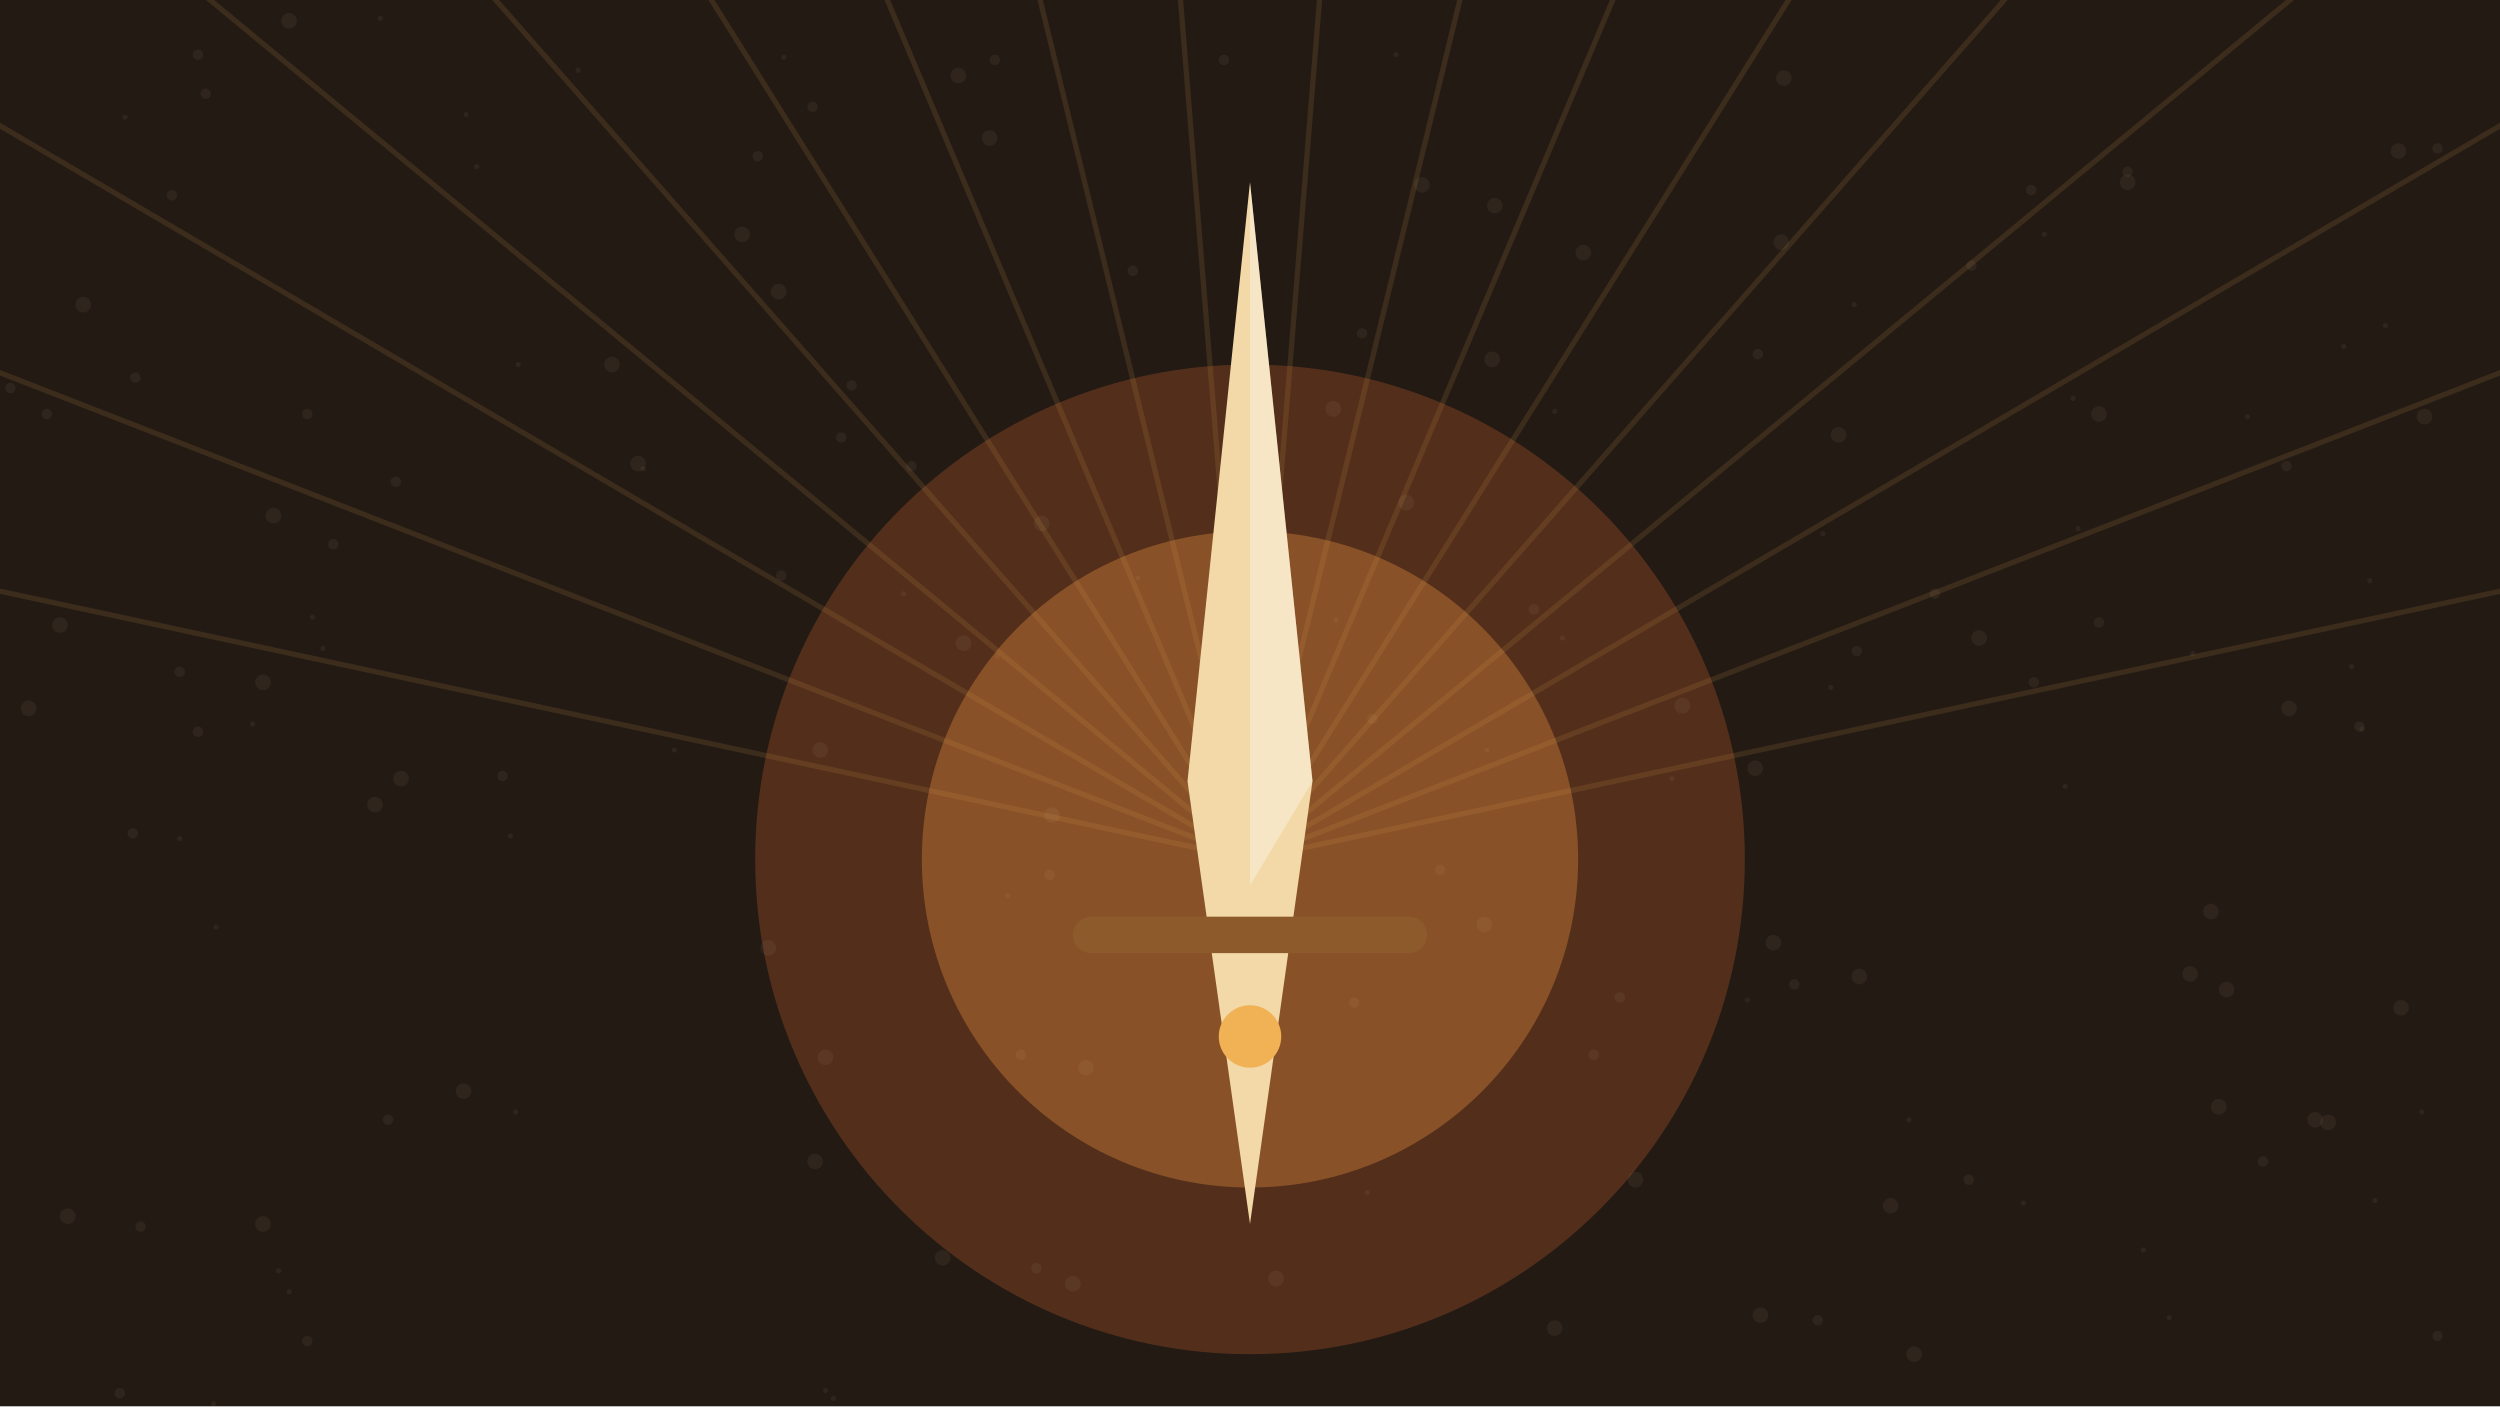
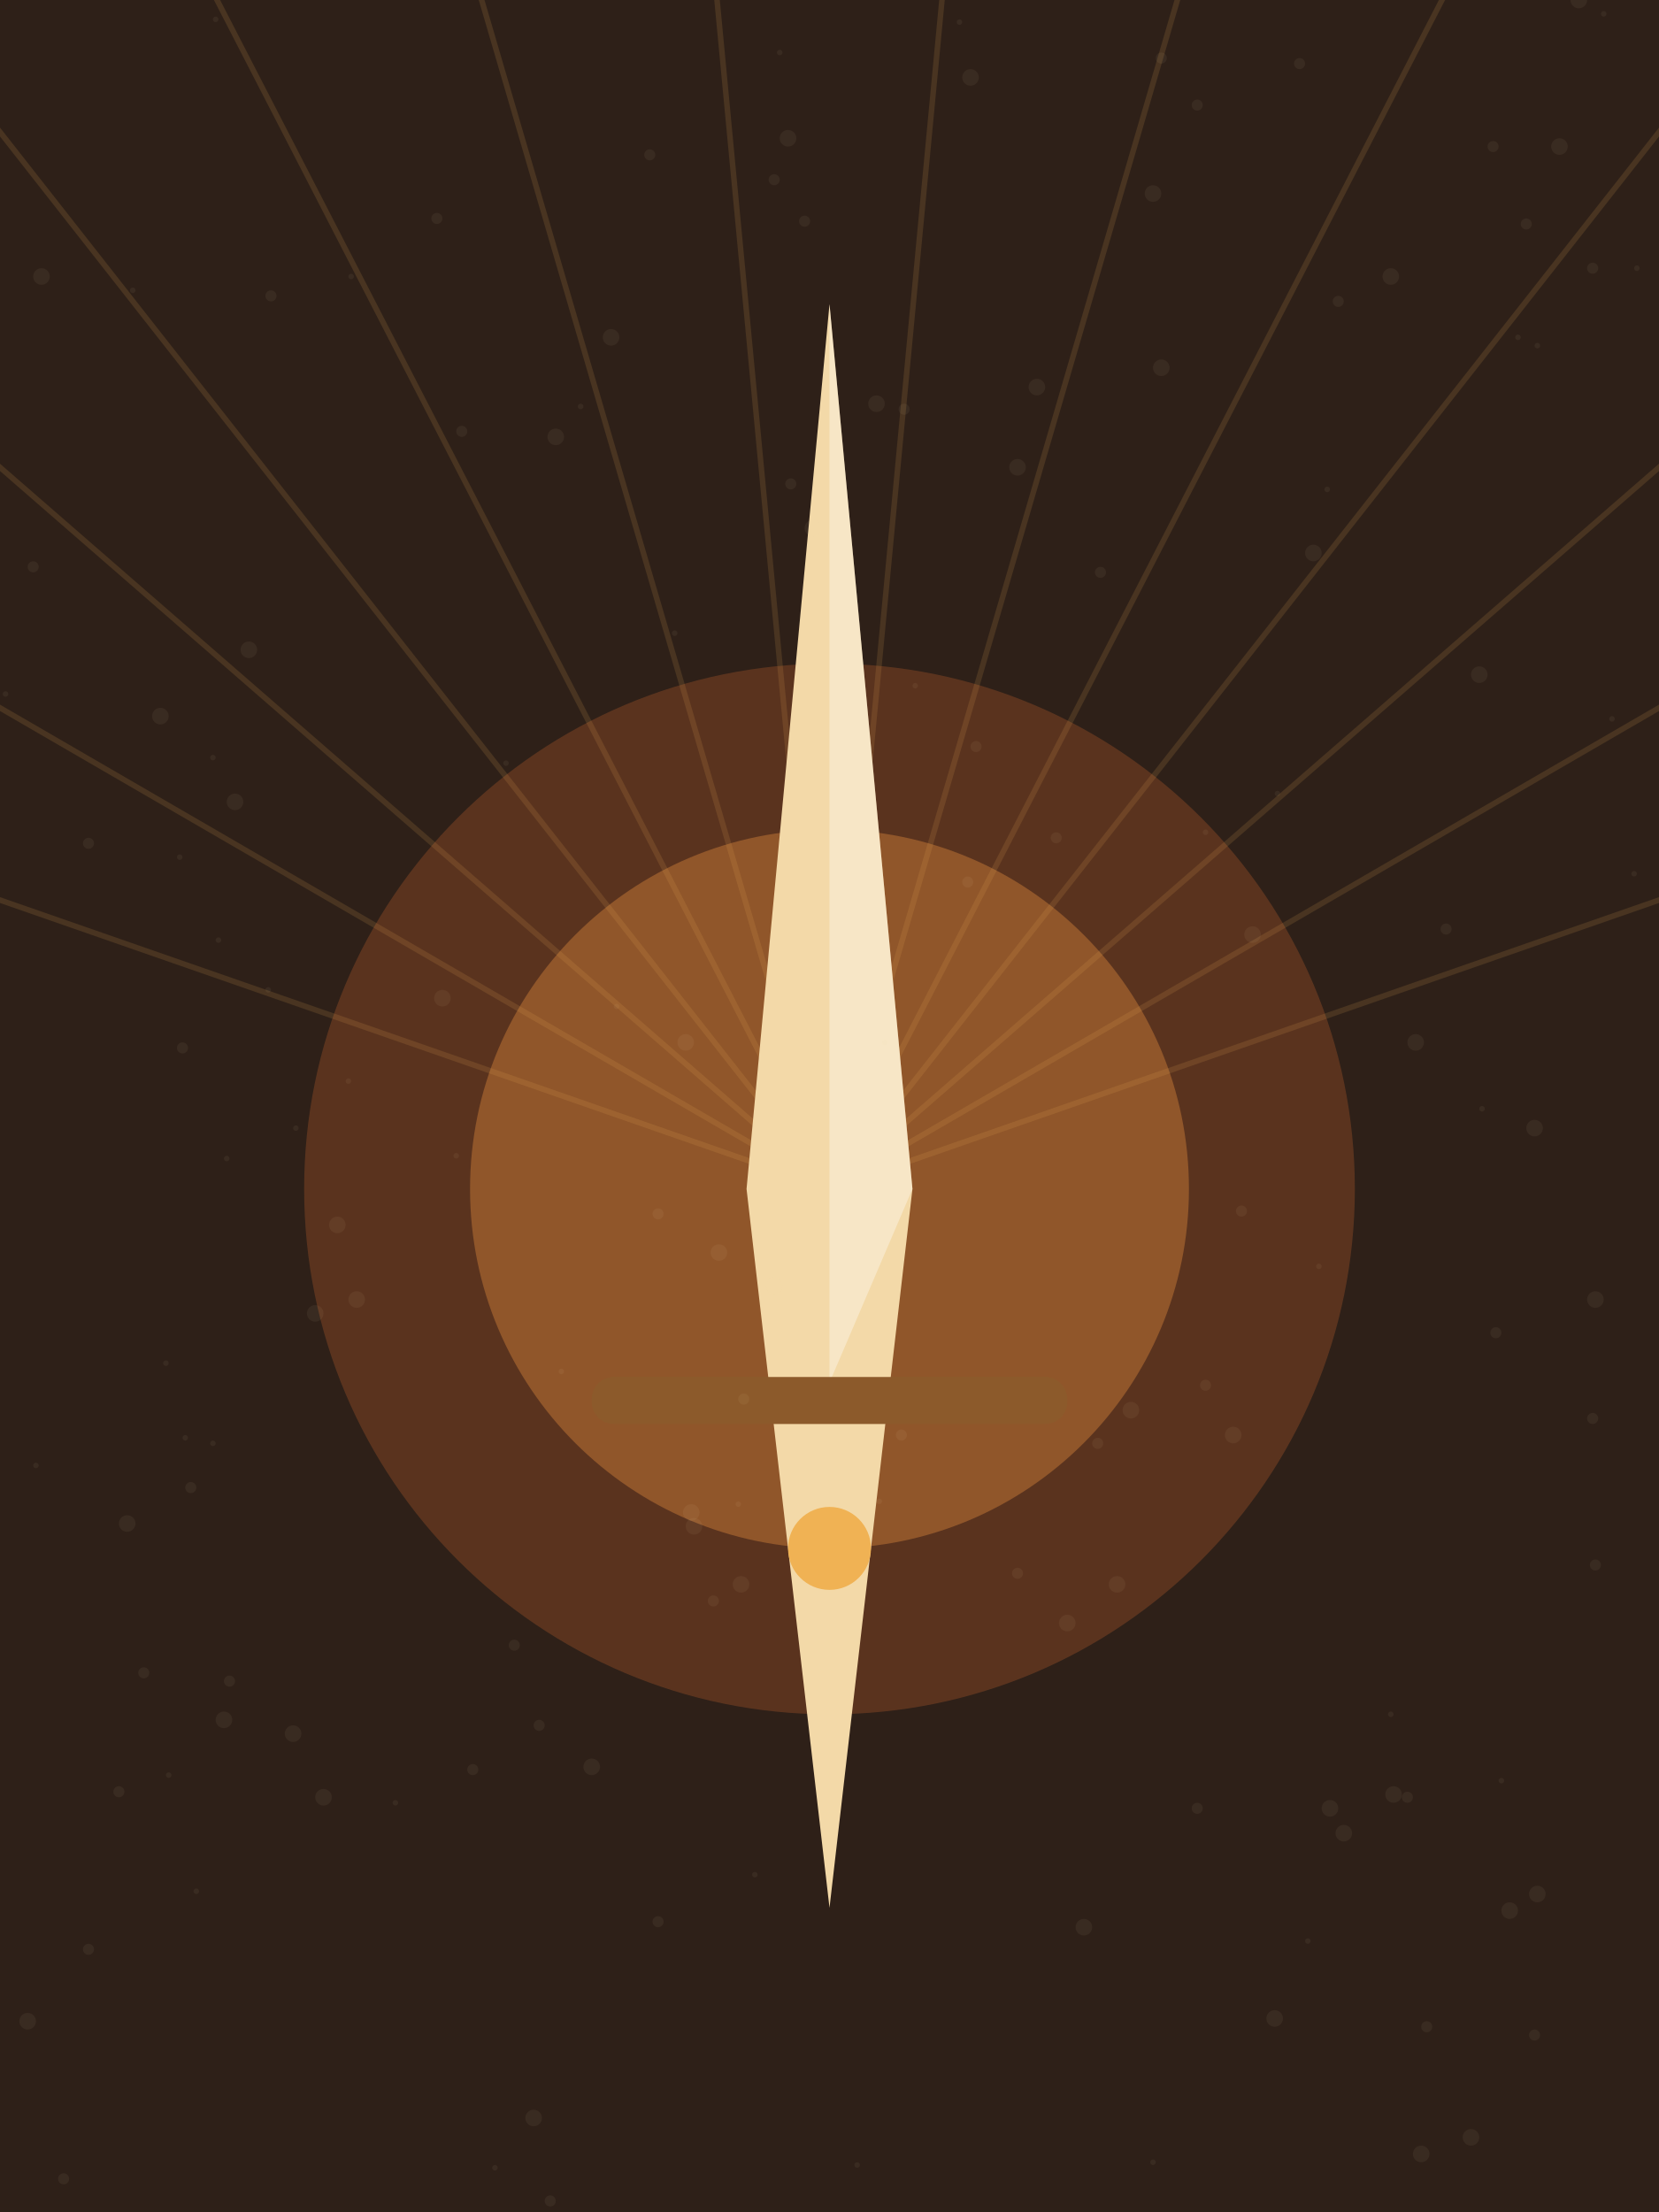
- <svg xmlns="http://www.w3.org/2000/svg" viewBox="0 0 960 540" width="960" height="540">
-   <rect width="960" height="540" fill="#241A14" />
-   <circle cx="480" cy="330" r="190" fill="#C4622D" opacity="0.30" />
-   <circle cx="480" cy="330" r="126" fill="#E08A3C" opacity="0.38" />
-   <line x1="480" y1="330" x2="-126" y2="200" stroke="#F0B254" stroke-width="2" opacity="0.12" />
-   <line x1="480" y1="330" x2="-98" y2="105" stroke="#F0B254" stroke-width="2" opacity="0.12" />
-   <line x1="480" y1="330" x2="-55" y2="16" stroke="#F0B254" stroke-width="2" opacity="0.12" />
-   <line x1="480" y1="330" x2="2" y2="-65" stroke="#F0B254" stroke-width="2" opacity="0.12" />
-   <line x1="480" y1="330" x2="71" y2="-136" stroke="#F0B254" stroke-width="2" opacity="0.12" />
-   <line x1="480" y1="330" x2="151" y2="-195" stroke="#F0B254" stroke-width="2" opacity="0.12" />
-   <line x1="480" y1="330" x2="239" y2="-241" stroke="#F0B254" stroke-width="2" opacity="0.12" />
-   <line x1="480" y1="330" x2="333" y2="-272" stroke="#F0B254" stroke-width="2" opacity="0.12" />
-   <line x1="480" y1="330" x2="430" y2="-288" stroke="#F0B254" stroke-width="2" opacity="0.12" />
-   <line x1="480" y1="330" x2="530" y2="-288" stroke="#F0B254" stroke-width="2" opacity="0.12" />
-   <line x1="480" y1="330" x2="627" y2="-272" stroke="#F0B254" stroke-width="2" opacity="0.12" />
-   <line x1="480" y1="330" x2="721" y2="-241" stroke="#F0B254" stroke-width="2" opacity="0.12" />
-   <line x1="480" y1="330" x2="809" y2="-195" stroke="#F0B254" stroke-width="2" opacity="0.12" />
-   <line x1="480" y1="330" x2="889" y2="-136" stroke="#F0B254" stroke-width="2" opacity="0.12" />
-   <line x1="480" y1="330" x2="958" y2="-65" stroke="#F0B254" stroke-width="2" opacity="0.12" />
-   <line x1="480" y1="330" x2="1015" y2="16" stroke="#F0B254" stroke-width="2" opacity="0.12" />
-   <line x1="480" y1="330" x2="1058" y2="105" stroke="#F0B254" stroke-width="2" opacity="0.12" />
-   <line x1="480" y1="330" x2="1086" y2="200" stroke="#F0B254" stroke-width="2" opacity="0.12" />
-   <path d="M480 70 L504 300 L480 470 L456 300 Z" fill="#F3D9A8" />
-   <path d="M480 70 L504 300 L480 340 Z" fill="#FFFFFF" opacity="0.33" />
-   <rect x="412" y="352" width="136" height="14" rx="7" fill="#8C5A2B" />
-   <circle cx="480" cy="398" r="12" fill="#F0B254" />
-   <circle cx="756" cy="453" r="2" fill="#F3D9A8" opacity="0.055" />
-   <circle cx="291" cy="60" r="2" fill="#F3D9A8" opacity="0.055" />
-   <circle cx="222" cy="27" r="1" fill="#F3D9A8" opacity="0.055" />
-   <circle cx="597" cy="510" r="3" fill="#F3D9A8" opacity="0.055" />
-   <circle cx="760" cy="245" r="3" fill="#F3D9A8" opacity="0.055" />
-   <circle cx="247" cy="180" r="1" fill="#F3D9A8" opacity="0.055" />
-   <circle cx="706" cy="167" r="3" fill="#F3D9A8" opacity="0.055" />
-   <circle cx="841" cy="374" r="3" fill="#F3D9A8" opacity="0.055" />
-   <circle cx="380" cy="53" r="3" fill="#F3D9A8" opacity="0.055" />
-   <circle cx="907" cy="280" r="1" fill="#F3D9A8" opacity="0.055" />
-   <circle cx="806" cy="239" r="2" fill="#F3D9A8" opacity="0.055" />
-   <circle cx="573" cy="138" r="3" fill="#F3D9A8" opacity="0.055" />
-   <circle cx="128" cy="209" r="2" fill="#F3D9A8" opacity="0.055" />
-   <circle cx="671" cy="384" r="1" fill="#F3D9A8" opacity="0.055" />
-   <circle cx="714" cy="375" r="3" fill="#F3D9A8" opacity="0.055" />
-   <circle cx="689" cy="378" r="2" fill="#F3D9A8" opacity="0.055" />
-   <circle cx="196" cy="321" r="1" fill="#F3D9A8" opacity="0.055" />
-   <circle cx="435" cy="104" r="2" fill="#F3D9A8" opacity="0.055" />
-   <circle cx="46" cy="535" r="2" fill="#F3D9A8" opacity="0.055" />
-   <circle cx="101" cy="262" r="3" fill="#F3D9A8" opacity="0.055" />
-   <circle cx="392" cy="405" r="2" fill="#F3D9A8" opacity="0.055" />
-   <circle cx="327" cy="148" r="2" fill="#F3D9A8" opacity="0.055" />
-   <circle cx="18" cy="159" r="2" fill="#F3D9A8" opacity="0.055" />
-   <circle cx="921" cy="58" r="3" fill="#F3D9A8" opacity="0.055" />
-   <circle cx="76" cy="21" r="2" fill="#F3D9A8" opacity="0.055" />
-   <circle cx="347" cy="228" r="1" fill="#F3D9A8" opacity="0.055" />
-   <circle cx="118" cy="159" r="2" fill="#F3D9A8" opacity="0.055" />
-   <circle cx="525" cy="458" r="1" fill="#F3D9A8" opacity="0.055" />
-   <circle cx="144" cy="309" r="3" fill="#F3D9A8" opacity="0.055" />
-   <circle cx="111" cy="496" r="1" fill="#F3D9A8" opacity="0.055" />
-   <circle cx="154" cy="299" r="3" fill="#F3D9A8" opacity="0.055" />
-   <circle cx="513" cy="238" r="1" fill="#F3D9A8" opacity="0.055" />
-   <circle cx="404" cy="313" r="3" fill="#F3D9A8" opacity="0.055" />
-   <circle cx="387" cy="344" r="1" fill="#F3D9A8" opacity="0.055" />
-   <circle cx="574" cy="79" r="3" fill="#F3D9A8" opacity="0.055" />
-   <circle cx="437" cy="222" r="1" fill="#F3D9A8" opacity="0.055" />
-   <circle cx="152" cy="185" r="2" fill="#F3D9A8" opacity="0.055" />
-   <circle cx="855" cy="380" r="3" fill="#F3D9A8" opacity="0.055" />
-   <circle cx="930" cy="427" r="1" fill="#F3D9A8" opacity="0.055" />
-   <circle cx="553" cy="334" r="2" fill="#F3D9A8" opacity="0.055" />
-   <circle cx="540" cy="193" r="3" fill="#F3D9A8" opacity="0.055" />
-   <circle cx="107" cy="488" r="1" fill="#F3D9A8" opacity="0.055" />
-   <circle cx="646" cy="271" r="3" fill="#F3D9A8" opacity="0.055" />
-   <circle cx="285" cy="90" r="3" fill="#F3D9A8" opacity="0.055" />
-   <circle cx="32" cy="117" r="3" fill="#F3D9A8" opacity="0.055" />
-   <circle cx="383" cy="252" r="1" fill="#F3D9A8" opacity="0.055" />
-   <circle cx="362" cy="483" r="3" fill="#F3D9A8" opacity="0.055" />
-   <circle cx="849" cy="350" r="3" fill="#F3D9A8" opacity="0.055" />
-   <circle cx="676" cy="505" r="3" fill="#F3D9A8" opacity="0.055" />
-   <circle cx="83" cy="356" r="1" fill="#F3D9A8" opacity="0.055" />
-   <circle cx="398" cy="487" r="2" fill="#F3D9A8" opacity="0.055" />
-   <circle cx="69" cy="258" r="2" fill="#F3D9A8" opacity="0.055" />
-   <circle cx="936" cy="57" r="2" fill="#F3D9A8" opacity="0.055" />
-   <circle cx="295" cy="364" r="3" fill="#F3D9A8" opacity="0.055" />
-   <circle cx="370" cy="247" r="3" fill="#F3D9A8" opacity="0.055" />
-   <circle cx="313" cy="446" r="3" fill="#F3D9A8" opacity="0.055" />
-   <circle cx="684" cy="93" r="3" fill="#F3D9A8" opacity="0.055" />
-   <circle cx="315" cy="288" r="3" fill="#F3D9A8" opacity="0.055" />
-   <circle cx="470" cy="23" r="2" fill="#F3D9A8" opacity="0.055" />
-   <circle cx="685" cy="30" r="3" fill="#F3D9A8" opacity="0.055" />
-   <circle cx="368" cy="29" r="3" fill="#F3D9A8" opacity="0.055" />
-   <circle cx="79" cy="36" r="2" fill="#F3D9A8" opacity="0.055" />
-   <circle cx="698" cy="507" r="2" fill="#F3D9A8" opacity="0.055" />
-   <circle cx="417" cy="410" r="3" fill="#F3D9A8" opacity="0.055" />
-   <circle cx="628" cy="453" r="3" fill="#F3D9A8" opacity="0.055" />
-   <circle cx="675" cy="136" r="2" fill="#F3D9A8" opacity="0.055" />
-   <circle cx="798" cy="203" r="1" fill="#F3D9A8" opacity="0.055" />
-   <circle cx="597" cy="158" r="1" fill="#F3D9A8" opacity="0.055" />
-   <circle cx="312" cy="41" r="2" fill="#F3D9A8" opacity="0.055" />
-   <circle cx="183" cy="64" r="1" fill="#F3D9A8" opacity="0.055" />
-   <circle cx="642" cy="299" r="1" fill="#F3D9A8" opacity="0.055" />
-   <circle cx="713" cy="250" r="2" fill="#F3D9A8" opacity="0.055" />
-   <circle cx="700" cy="205" r="1" fill="#F3D9A8" opacity="0.055" />
-   <circle cx="11" cy="272" r="3" fill="#F3D9A8" opacity="0.055" />
-   <circle cx="806" cy="159" r="3" fill="#F3D9A8" opacity="0.055" />
-   <circle cx="317" cy="534" r="1" fill="#F3D9A8" opacity="0.055" />
-   <circle cx="512" cy="157" r="3" fill="#F3D9A8" opacity="0.055" />
-   <circle cx="863" cy="160" r="1" fill="#F3D9A8" opacity="0.055" />
-   <circle cx="842" cy="251" r="1" fill="#F3D9A8" opacity="0.055" />
-   <circle cx="817" cy="66" r="2" fill="#F3D9A8" opacity="0.055" />
-   <circle cx="4" cy="149" r="2" fill="#F3D9A8" opacity="0.055" />
-   <circle cx="51" cy="320" r="2" fill="#F3D9A8" opacity="0.055" />
-   <circle cx="878" cy="179" r="2" fill="#F3D9A8" opacity="0.055" />
-   <circle cx="101" cy="470" r="3" fill="#F3D9A8" opacity="0.055" />
-   <circle cx="712" cy="117" r="1" fill="#F3D9A8" opacity="0.055" />
-   <circle cx="199" cy="140" r="1" fill="#F3D9A8" opacity="0.055" />
-   <circle cx="82" cy="539" r="1" fill="#F3D9A8" opacity="0.055" />
-   <circle cx="473" cy="282" r="1" fill="#F3D9A8" opacity="0.055" />
-   <circle cx="780" cy="73" r="2" fill="#F3D9A8" opacity="0.055" />
-   <circle cx="475" cy="256" r="2" fill="#F3D9A8" opacity="0.055" />
-   <circle cx="118" cy="515" r="2" fill="#F3D9A8" opacity="0.055" />
-   <circle cx="781" cy="262" r="2" fill="#F3D9A8" opacity="0.055" />
-   <circle cx="400" cy="201" r="3" fill="#F3D9A8" opacity="0.055" />
-   <circle cx="111" cy="8" r="3" fill="#F3D9A8" opacity="0.055" />
-   <circle cx="26" cy="467" r="3" fill="#F3D9A8" opacity="0.055" />
-   <circle cx="193" cy="298" r="2" fill="#F3D9A8" opacity="0.055" />
-   <circle cx="916" cy="125" r="1" fill="#F3D9A8" opacity="0.055" />
-   <circle cx="323" cy="168" r="2" fill="#F3D9A8" opacity="0.055" />
-   <circle cx="894" cy="431" r="3" fill="#F3D9A8" opacity="0.055" />
-   <circle cx="757" cy="102" r="2" fill="#F3D9A8" opacity="0.055" />
-   <circle cx="536" cy="21" r="1" fill="#F3D9A8" opacity="0.055" />
-   <circle cx="23" cy="240" r="3" fill="#F3D9A8" opacity="0.055" />
-   <circle cx="546" cy="71" r="3" fill="#F3D9A8" opacity="0.055" />
-   <circle cx="681" cy="362" r="3" fill="#F3D9A8" opacity="0.055" />
-   <circle cx="412" cy="493" r="3" fill="#F3D9A8" opacity="0.055" />
-   <circle cx="235" cy="140" r="3" fill="#F3D9A8" opacity="0.055" />
-   <circle cx="198" cy="427" r="1" fill="#F3D9A8" opacity="0.055" />
-   <circle cx="733" cy="430" r="1" fill="#F3D9A8" opacity="0.055" />
-   <circle cx="608" cy="97" r="3" fill="#F3D9A8" opacity="0.055" />
-   <circle cx="703" cy="264" r="1" fill="#F3D9A8" opacity="0.055" />
-   <circle cx="490" cy="491" r="3" fill="#F3D9A8" opacity="0.055" />
-   <circle cx="785" cy="90" r="1" fill="#F3D9A8" opacity="0.055" />
-   <circle cx="612" cy="405" r="2" fill="#F3D9A8" opacity="0.055" />
-   <circle cx="403" cy="336" r="2" fill="#F3D9A8" opacity="0.055" />
-   <circle cx="910" cy="223" r="1" fill="#F3D9A8" opacity="0.055" />
-   <circle cx="69" cy="322" r="1" fill="#F3D9A8" opacity="0.055" />
-   <circle cx="936" cy="513" r="2" fill="#F3D9A8" opacity="0.055" />
-   <circle cx="743" cy="228" r="2" fill="#F3D9A8" opacity="0.055" />
-   <circle cx="178" cy="419" r="3" fill="#F3D9A8" opacity="0.055" />
-   <circle cx="889" cy="430" r="3" fill="#F3D9A8" opacity="0.055" />
-   <circle cx="300" cy="221" r="2" fill="#F3D9A8" opacity="0.055" />
-   <circle cx="571" cy="288" r="1" fill="#F3D9A8" opacity="0.055" />
-   <circle cx="726" cy="463" r="3" fill="#F3D9A8" opacity="0.055" />
-   <circle cx="301" cy="22" r="1" fill="#F3D9A8" opacity="0.055" />
-   <circle cx="48" cy="45" r="1" fill="#F3D9A8" opacity="0.055" />
-   <circle cx="527" cy="276" r="2" fill="#F3D9A8" opacity="0.055" />
-   <circle cx="570" cy="355" r="3" fill="#F3D9A8" opacity="0.055" />
-   <circle cx="97" cy="278" r="1" fill="#F3D9A8" opacity="0.055" />
-   <circle cx="52" cy="145" r="2" fill="#F3D9A8" opacity="0.055" />
-   <circle cx="931" cy="160" r="3" fill="#F3D9A8" opacity="0.055" />
-   <circle cx="350" cy="179" r="2" fill="#F3D9A8" opacity="0.055" />
-   <circle cx="149" cy="430" r="2" fill="#F3D9A8" opacity="0.055" />
-   <circle cx="120" cy="237" r="1" fill="#F3D9A8" opacity="0.055" />
-   <circle cx="823" cy="480" r="1" fill="#F3D9A8" opacity="0.055" />
-   <circle cx="66" cy="75" r="2" fill="#F3D9A8" opacity="0.055" />
-   <circle cx="777" cy="462" r="1" fill="#F3D9A8" opacity="0.055" />
-   <circle cx="124" cy="249" r="1" fill="#F3D9A8" opacity="0.055" />
-   <circle cx="523" cy="128" r="2" fill="#F3D9A8" opacity="0.055" />
-   <circle cx="486" cy="211" r="1" fill="#F3D9A8" opacity="0.055" />
-   <circle cx="317" cy="406" r="3" fill="#F3D9A8" opacity="0.055" />
-   <circle cx="320" cy="537" r="1" fill="#F3D9A8" opacity="0.055" />
-   <circle cx="735" cy="520" r="3" fill="#F3D9A8" opacity="0.055" />
-   <circle cx="906" cy="279" r="2" fill="#F3D9A8" opacity="0.055" />
-   <circle cx="817" cy="70" r="3" fill="#F3D9A8" opacity="0.055" />
-   <circle cx="900" cy="133" r="1" fill="#F3D9A8" opacity="0.055" />
-   <circle cx="179" cy="44" r="1" fill="#F3D9A8" opacity="0.055" />
-   <circle cx="622" cy="383" r="2" fill="#F3D9A8" opacity="0.055" />
-   <circle cx="869" cy="446" r="2" fill="#F3D9A8" opacity="0.055" />
-   <circle cx="520" cy="385" r="2" fill="#F3D9A8" opacity="0.055" />
-   <circle cx="903" cy="256" r="1" fill="#F3D9A8" opacity="0.055" />
-   <circle cx="146" cy="7" r="1" fill="#F3D9A8" opacity="0.055" />
-   <circle cx="793" cy="302" r="1" fill="#F3D9A8" opacity="0.055" />
-   <circle cx="76" cy="281" r="2" fill="#F3D9A8" opacity="0.055" />
-   <circle cx="475" cy="148" r="2" fill="#F3D9A8" opacity="0.055" />
-   <circle cx="54" cy="471" r="2" fill="#F3D9A8" opacity="0.055" />
-   <circle cx="589" cy="234" r="2" fill="#F3D9A8" opacity="0.055" />
-   <circle cx="912" cy="461" r="1" fill="#F3D9A8" opacity="0.055" />
-   <circle cx="879" cy="272" r="3" fill="#F3D9A8" opacity="0.055" />
-   <circle cx="922" cy="387" r="3" fill="#F3D9A8" opacity="0.055" />
-   <circle cx="833" cy="506" r="1" fill="#F3D9A8" opacity="0.055" />
-   <circle cx="852" cy="425" r="3" fill="#F3D9A8" opacity="0.055" />
-   <circle cx="259" cy="288" r="1" fill="#F3D9A8" opacity="0.055" />
-   <circle cx="382" cy="23" r="2" fill="#F3D9A8" opacity="0.055" />
-   <circle cx="245" cy="178" r="3" fill="#F3D9A8" opacity="0.055" />
-   <circle cx="600" cy="245" r="1" fill="#F3D9A8" opacity="0.055" />
-   <circle cx="471" cy="388" r="3" fill="#F3D9A8" opacity="0.055" />
-   <circle cx="674" cy="295" r="3" fill="#F3D9A8" opacity="0.055" />
-   <circle cx="105" cy="198" r="3" fill="#F3D9A8" opacity="0.055" />
-   <circle cx="796" cy="153" r="1" fill="#F3D9A8" opacity="0.055" />
-   <circle cx="299" cy="112" r="3" fill="#F3D9A8" opacity="0.055" />
+ <svg xmlns="http://www.w3.org/2000/svg" viewBox="0 0 600 800" width="600" height="800">
+   <rect width="600" height="800" fill="#2E2018" />
+   <circle cx="300" cy="430" r="190" fill="#C4622D" opacity="0.30" />
+   <circle cx="300" cy="430" r="130" fill="#E08A3C" opacity="0.40" />
+   <line x1="300" y1="430" x2="-191" y2="259" stroke="#F0B254" stroke-width="2" opacity="0.14" />
+   <line x1="300" y1="430" x2="-150" y2="169" stroke="#F0B254" stroke-width="2" opacity="0.14" />
+   <line x1="300" y1="430" x2="-92" y2="89" stroke="#F0B254" stroke-width="2" opacity="0.14" />
+   <line x1="300" y1="430" x2="-21" y2="21" stroke="#F0B254" stroke-width="2" opacity="0.14" />
+   <line x1="300" y1="430" x2="62" y2="-32" stroke="#F0B254" stroke-width="2" opacity="0.14" />
+   <line x1="300" y1="430" x2="154" y2="-69" stroke="#F0B254" stroke-width="2" opacity="0.14" />
+   <line x1="300" y1="430" x2="251" y2="-88" stroke="#F0B254" stroke-width="2" opacity="0.14" />
+   <line x1="300" y1="430" x2="349" y2="-88" stroke="#F0B254" stroke-width="2" opacity="0.14" />
+   <line x1="300" y1="430" x2="446" y2="-69" stroke="#F0B254" stroke-width="2" opacity="0.14" />
+   <line x1="300" y1="430" x2="538" y2="-32" stroke="#F0B254" stroke-width="2" opacity="0.14" />
+   <line x1="300" y1="430" x2="621" y2="21" stroke="#F0B254" stroke-width="2" opacity="0.14" />
+   <line x1="300" y1="430" x2="692" y2="89" stroke="#F0B254" stroke-width="2" opacity="0.14" />
+   <line x1="300" y1="430" x2="750" y2="169" stroke="#F0B254" stroke-width="2" opacity="0.14" />
+   <line x1="300" y1="430" x2="791" y2="259" stroke="#F0B254" stroke-width="2" opacity="0.14" />
+   <path d="M300 110 L330 430 L300 690 L270 430 Z" fill="#F3D9A8" />
+   <path d="M300 110 L330 430 L300 500 Z" fill="#FFFFFF" opacity="0.35" />
+   <rect x="214" y="498" width="172" height="17" rx="8" fill="#8C5A2B" />
+   <circle cx="300" cy="560" r="15" fill="#F0B254" />
+   <circle cx="516" cy="733" r="2" fill="#F3D9A8" opacity="0.06" />
+   <circle cx="171" cy="640" r="2" fill="#F3D9A8" opacity="0.06" />
+   <circle cx="462" cy="287" r="1" fill="#F3D9A8" opacity="0.06" />
+   <circle cx="117" cy="650" r="3" fill="#F3D9A8" opacity="0.06" />
+   <circle cx="280" cy="465" r="3" fill="#F3D9A8" opacity="0.06" />
+   <circle cx="127" cy="100" r="1" fill="#F3D9A8" opacity="0.06" />
+   <circle cx="106" cy="627" r="3" fill="#F3D9A8" opacity="0.06" />
+   <circle cx="481" cy="654" r="3" fill="#F3D9A8" opacity="0.06" />
+   <circle cx="260" cy="453" r="3" fill="#F3D9A8" opacity="0.06" />
+   <circle cx="67" cy="520" r="1" fill="#F3D9A8" opacity="0.06" />
+   <circle cx="326" cy="519" r="2" fill="#F3D9A8" opacity="0.06" />
+   <circle cx="453" cy="338" r="3" fill="#F3D9A8" opacity="0.06" />
+   <circle cx="368" cy="569" r="2" fill="#F3D9A8" opacity="0.06" />
+   <circle cx="71" cy="684" r="1" fill="#F3D9A8" opacity="0.06" />
+   <circle cx="114" cy="475" r="3" fill="#F3D9A8" opacity="0.06" />
+   <circle cx="449" cy="438" r="2" fill="#F3D9A8" opacity="0.06" />
+   <circle cx="436" cy="301" r="1" fill="#F3D9A8" opacity="0.06" />
+   <circle cx="195" cy="624" r="2" fill="#F3D9A8" opacity="0.06" />
+   <circle cx="286" cy="175" r="2" fill="#F3D9A8" opacity="0.06" />
+   <circle cx="221" cy="122" r="3" fill="#F3D9A8" opacity="0.06" />
+   <circle cx="32" cy="705" r="2" fill="#F3D9A8" opacity="0.06" />
+   <circle cx="327" cy="148" r="2" fill="#F3D9A8" opacity="0.06" />
+   <circle cx="258" cy="579" r="2" fill="#F3D9A8" opacity="0.06" />
+   <circle cx="201" cy="158" r="3" fill="#F3D9A8" opacity="0.06" />
+   <circle cx="436" cy="501" r="2" fill="#F3D9A8" opacity="0.06" />
+   <circle cx="107" cy="408" r="1" fill="#F3D9A8" opacity="0.06" />
+   <circle cx="238" cy="439" r="2" fill="#F3D9A8" opacity="0.06" />
+   <circle cx="165" cy="418" r="1" fill="#F3D9A8" opacity="0.06" />
+   <circle cx="504" cy="649" r="3" fill="#F3D9A8" opacity="0.06" />
+   <circle cx="591" cy="316" r="1" fill="#F3D9A8" opacity="0.06" />
+   <circle cx="514" cy="779" r="3" fill="#F3D9A8" opacity="0.06" />
+   <circle cx="273" cy="678" r="1" fill="#F3D9A8" opacity="0.06" />
+   <circle cx="404" cy="573" r="3" fill="#F3D9A8" opacity="0.06" />
+   <circle cx="267" cy="544" r="1" fill="#F3D9A8" opacity="0.06" />
+   <circle cx="214" cy="639" r="3" fill="#F3D9A8" opacity="0.06" />
+   <circle cx="77" cy="522" r="1" fill="#F3D9A8" opacity="0.06" />
+   <circle cx="32" cy="305" r="2" fill="#F3D9A8" opacity="0.06" />
+   <circle cx="15" cy="100" r="3" fill="#F3D9A8" opacity="0.06" />
+   <circle cx="210" cy="147" r="1" fill="#F3D9A8" opacity="0.06" />
+   <circle cx="433" cy="654" r="2" fill="#F3D9A8" opacity="0.06" />
+   <circle cx="420" cy="133" r="3" fill="#F3D9A8" opacity="0.06" />
+   <circle cx="347" cy="8" r="1" fill="#F3D9A8" opacity="0.06" />
+   <circle cx="46" cy="551" r="3" fill="#F3D9A8" opacity="0.06" />
+   <circle cx="285" cy="50" r="3" fill="#F3D9A8" opacity="0.06" />
+   <circle cx="512" cy="377" r="3" fill="#F3D9A8" opacity="0.06" />
+   <circle cx="143" cy="652" r="1" fill="#F3D9A8" opacity="0.06" />
+   <circle cx="122" cy="443" r="3" fill="#F3D9A8" opacity="0.06" />
+   <circle cx="129" cy="470" r="3" fill="#F3D9A8" opacity="0.06" />
+   <circle cx="556" cy="685" r="3" fill="#F3D9A8" opacity="0.06" />
+   <circle cx="203" cy="496" r="1" fill="#F3D9A8" opacity="0.06" />
+   <circle cx="398" cy="207" r="2" fill="#F3D9A8" opacity="0.06" />
+   <circle cx="69" cy="538" r="2" fill="#F3D9A8" opacity="0.06" />
+   <circle cx="576" cy="97" r="2" fill="#F3D9A8" opacity="0.06" />
+   <circle cx="535" cy="244" r="3" fill="#F3D9A8" opacity="0.06" />
+   <circle cx="250" cy="547" r="3" fill="#F3D9A8" opacity="0.06" />
+   <circle cx="193" cy="766" r="3" fill="#F3D9A8" opacity="0.06" />
+   <circle cx="564" cy="53" r="3" fill="#F3D9A8" opacity="0.06" />
+   <circle cx="555" cy="408" r="3" fill="#F3D9A8" opacity="0.06" />
+   <circle cx="470" cy="23" r="2" fill="#F3D9A8" opacity="0.06" />
+   <circle cx="85" cy="290" r="3" fill="#F3D9A8" opacity="0.06" />
+   <circle cx="368" cy="169" r="3" fill="#F3D9A8" opacity="0.06" />
+   <circle cx="199" cy="796" r="2" fill="#F3D9A8" opacity="0.06" />
+   <circle cx="98" cy="107" r="2" fill="#F3D9A8" opacity="0.06" />
+   <circle cx="417" cy="70" r="3" fill="#F3D9A8" opacity="0.06" />
+   <circle cx="268" cy="573" r="3" fill="#F3D9A8" opacity="0.06" />
+   <circle cx="555" cy="736" r="2" fill="#F3D9A8" opacity="0.06" />
+   <circle cx="318" cy="543" r="1" fill="#F3D9A8" opacity="0.06" />
+   <circle cx="477" cy="458" r="1" fill="#F3D9A8" opacity="0.06" />
+   <circle cx="552" cy="81" r="2" fill="#F3D9A8" opacity="0.06" />
+   <circle cx="543" cy="644" r="1" fill="#F3D9A8" opacity="0.06" />
+   <circle cx="282" cy="19" r="1" fill="#F3D9A8" opacity="0.06" />
+   <circle cx="353" cy="270" r="2" fill="#F3D9A8" opacity="0.06" />
+   <circle cx="580" cy="5" r="1" fill="#F3D9A8" opacity="0.06" />
+   <circle cx="251" cy="552" r="3" fill="#F3D9A8" opacity="0.06" />
+   <circle cx="446" cy="519" r="3" fill="#F3D9A8" opacity="0.06" />
+   <circle cx="77" cy="274" r="1" fill="#F3D9A8" opacity="0.06" />
+   <circle cx="392" cy="697" r="3" fill="#F3D9A8" opacity="0.06" />
+   <circle cx="503" cy="620" r="1" fill="#F3D9A8" opacity="0.06" />
+   <circle cx="2" cy="251" r="1" fill="#F3D9A8" opacity="0.06" />
+   <circle cx="577" cy="566" r="2" fill="#F3D9A8" opacity="0.06" />
+   <circle cx="484" cy="109" r="2" fill="#F3D9A8" opacity="0.06" />
+   <circle cx="291" cy="80" r="2" fill="#F3D9A8" opacity="0.06" />
+   <circle cx="158" cy="79" r="2" fill="#F3D9A8" opacity="0.06" />
+   <circle cx="461" cy="730" r="3" fill="#F3D9A8" opacity="0.06" />
+   <circle cx="592" cy="97" r="1" fill="#F3D9A8" opacity="0.06" />
+   <circle cx="79" cy="340" r="1" fill="#F3D9A8" opacity="0.06" />
+   <circle cx="82" cy="419" r="1" fill="#F3D9A8" opacity="0.06" />
+   <circle cx="473" cy="702" r="1" fill="#F3D9A8" opacity="0.06" />
+   <circle cx="540" cy="53" r="2" fill="#F3D9A8" opacity="0.06" />
+   <circle cx="235" cy="56" r="2" fill="#F3D9A8" opacity="0.06" />
+   <circle cx="238" cy="695" r="2" fill="#F3D9A8" opacity="0.06" />
+   <circle cx="541" cy="482" r="2" fill="#F3D9A8" opacity="0.06" />
+   <circle cx="160" cy="361" r="3" fill="#F3D9A8" opacity="0.06" />
+   <circle cx="351" cy="28" r="3" fill="#F3D9A8" opacity="0.06" />
+   <circle cx="386" cy="587" r="3" fill="#F3D9A8" opacity="0.06" />
+   <circle cx="433" cy="38" r="2" fill="#F3D9A8" opacity="0.06" />
+   <circle cx="556" cy="125" r="1" fill="#F3D9A8" opacity="0.06" />
+   <circle cx="83" cy="608" r="2" fill="#F3D9A8" opacity="0.06" />
+   <circle cx="294" cy="191" r="3" fill="#F3D9A8" opacity="0.06" />
+   <circle cx="397" cy="522" r="2" fill="#F3D9A8" opacity="0.06" />
+   <circle cx="536" cy="401" r="1" fill="#F3D9A8" opacity="0.06" />
+   <circle cx="503" cy="100" r="3" fill="#F3D9A8" opacity="0.06" />
+   <circle cx="546" cy="691" r="3" fill="#F3D9A8" opacity="0.06" />
+   <circle cx="81" cy="622" r="3" fill="#F3D9A8" opacity="0.06" />
+   <circle cx="532" cy="773" r="3" fill="#F3D9A8" opacity="0.06" />
+   <circle cx="475" cy="200" r="3" fill="#F3D9A8" opacity="0.06" />
+   <circle cx="78" cy="7" r="1" fill="#F3D9A8" opacity="0.06" />
+   <circle cx="13" cy="530" r="1" fill="#F3D9A8" opacity="0.06" />
+   <circle cx="248" cy="377" r="3" fill="#F3D9A8" opacity="0.06" />
+   <circle cx="223" cy="364" r="1" fill="#F3D9A8" opacity="0.06" />
+   <circle cx="10" cy="731" r="3" fill="#F3D9A8" opacity="0.06" />
+   <circle cx="65" cy="310" r="1" fill="#F3D9A8" opacity="0.06" />
+   <circle cx="12" cy="205" r="2" fill="#F3D9A8" opacity="0.06" />
+   <circle cx="523" cy="336" r="2" fill="#F3D9A8" opacity="0.06" />
+   <circle cx="310" cy="783" r="1" fill="#F3D9A8" opacity="0.06" />
+   <circle cx="549" cy="122" r="1" fill="#F3D9A8" opacity="0.06" />
+   <circle cx="576" cy="513" r="2" fill="#F3D9A8" opacity="0.06" />
+   <circle cx="23" cy="788" r="2" fill="#F3D9A8" opacity="0.06" />
+   <circle cx="58" cy="259" r="3" fill="#F3D9A8" opacity="0.06" />
+   <circle cx="409" cy="510" r="3" fill="#F3D9A8" opacity="0.06" />
+   <circle cx="420" cy="21" r="2" fill="#F3D9A8" opacity="0.06" />
+   <circle cx="331" cy="248" r="1" fill="#F3D9A8" opacity="0.06" />
+   <circle cx="486" cy="663" r="3" fill="#F3D9A8" opacity="0.06" />
+   <circle cx="61" cy="642" r="1" fill="#F3D9A8" opacity="0.06" />
+   <circle cx="48" cy="105" r="1" fill="#F3D9A8" opacity="0.06" />
+   <circle cx="167" cy="156" r="2" fill="#F3D9A8" opacity="0.06" />
+   <circle cx="90" cy="235" r="3" fill="#F3D9A8" opacity="0.06" />
+   <circle cx="97" cy="358" r="1" fill="#F3D9A8" opacity="0.06" />
+   <circle cx="52" cy="605" r="2" fill="#F3D9A8" opacity="0.06" />
+   <circle cx="571" cy="0" r="3" fill="#F3D9A8" opacity="0.06" />
+   <circle cx="350" cy="319" r="2" fill="#F3D9A8" opacity="0.06" />
+   <circle cx="509" cy="650" r="2" fill="#F3D9A8" opacity="0.06" />
+   <circle cx="480" cy="177" r="1" fill="#F3D9A8" opacity="0.06" />
+   <circle cx="583" cy="260" r="1" fill="#F3D9A8" opacity="0.06" />
+   <circle cx="186" cy="595" r="2" fill="#F3D9A8" opacity="0.06" />
+   <circle cx="417" cy="782" r="1" fill="#F3D9A8" opacity="0.06" />
+   <circle cx="244" cy="229" r="1" fill="#F3D9A8" opacity="0.06" />
+   <circle cx="43" cy="648" r="2" fill="#F3D9A8" opacity="0.06" />
+   <circle cx="126" cy="391" r="1" fill="#F3D9A8" opacity="0.06" />
+   <circle cx="317" cy="146" r="3" fill="#F3D9A8" opacity="0.06" />
+   <circle cx="320" cy="377" r="1" fill="#F3D9A8" opacity="0.06" />
+   <circle cx="375" cy="140" r="3" fill="#F3D9A8" opacity="0.06" />
+   <circle cx="66" cy="379" r="2" fill="#F3D9A8" opacity="0.06" />
+   <circle cx="577" cy="470" r="3" fill="#F3D9A8" opacity="0.06" />
+   <circle cx="60" cy="493" r="1" fill="#F3D9A8" opacity="0.06" />
+   <circle cx="179" cy="784" r="1" fill="#F3D9A8" opacity="0.06" />
+   <circle cx="382" cy="303" r="2" fill="#F3D9A8" opacity="0.06" />
+   <circle cx="269" cy="506" r="2" fill="#F3D9A8" opacity="0.06" />
+   <circle cx="280" cy="65" r="2" fill="#F3D9A8" opacity="0.06" />
+   <circle cx="183" cy="276" r="1" fill="#F3D9A8" opacity="0.06" />
</svg>
